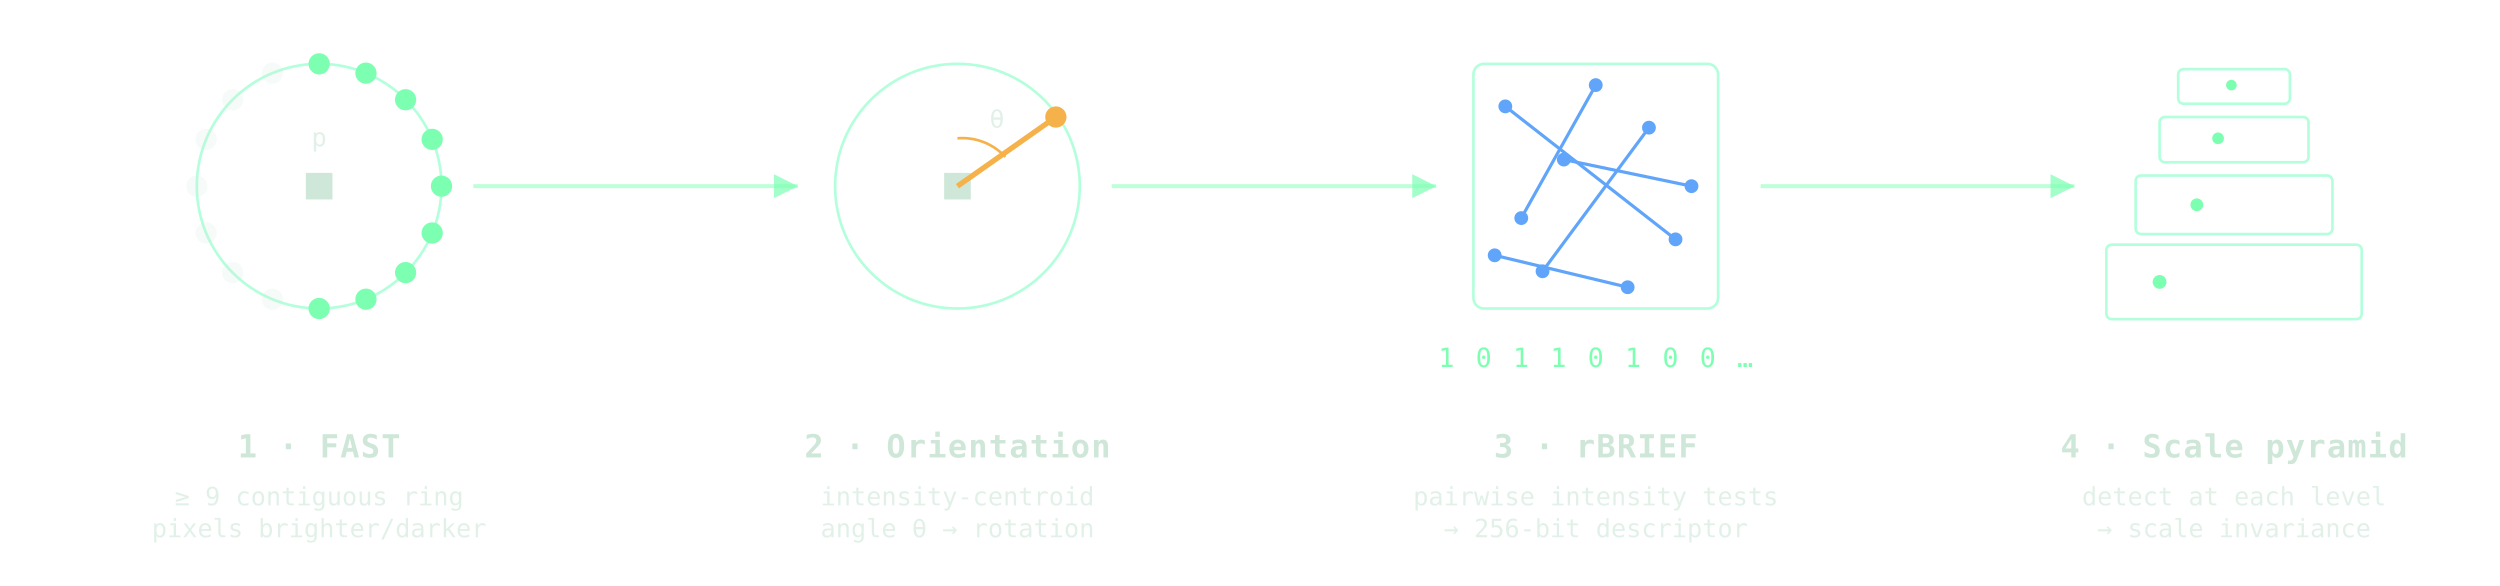
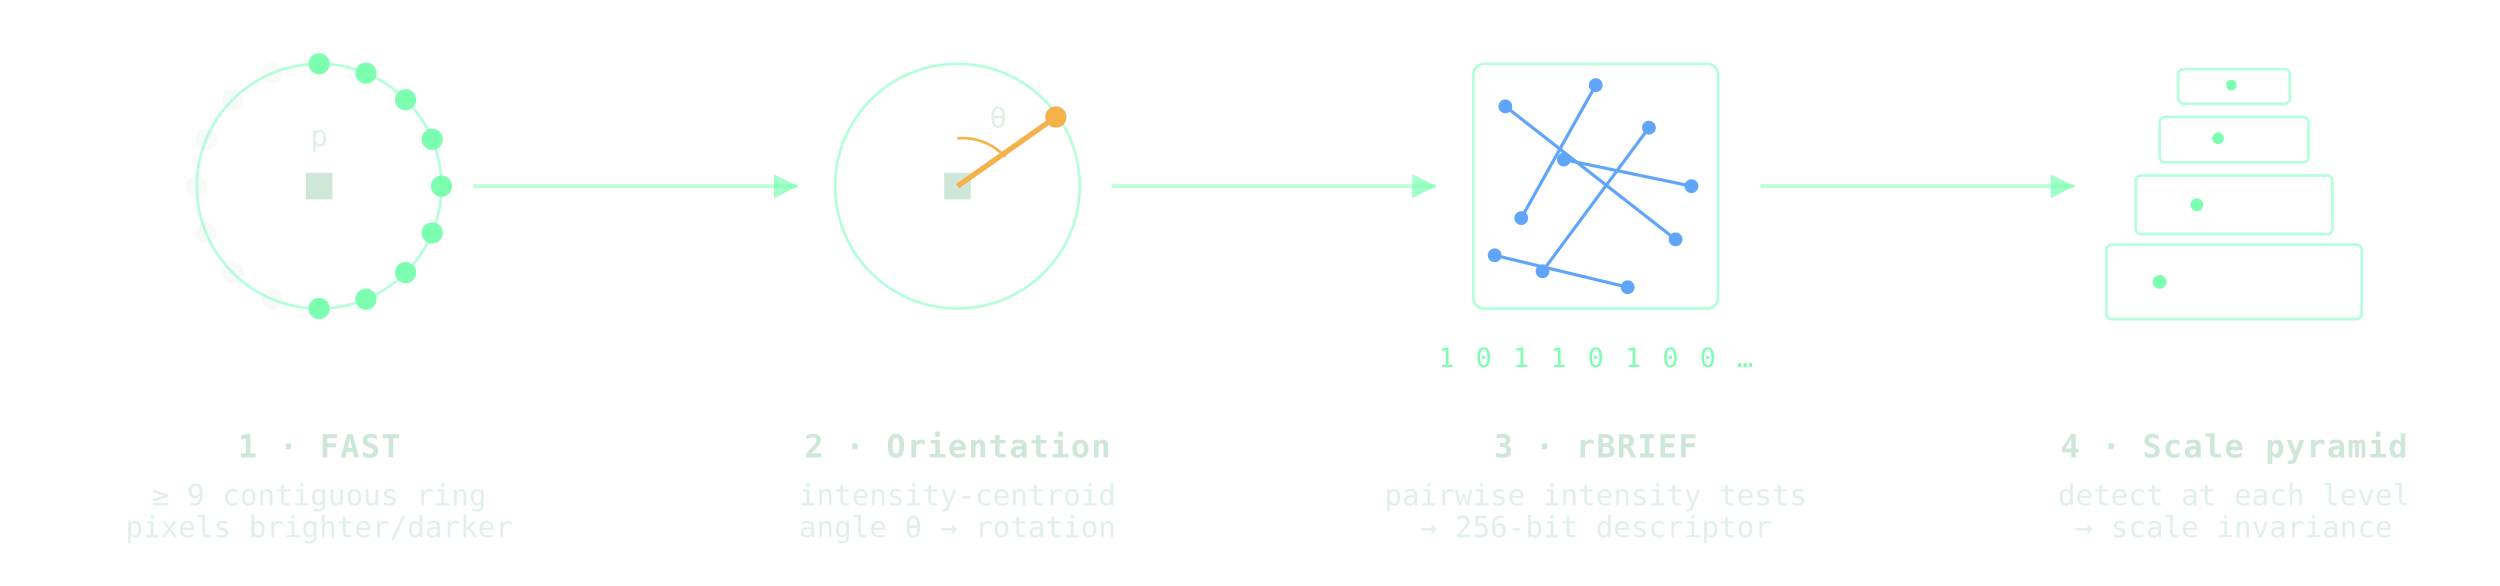
<svg xmlns="http://www.w3.org/2000/svg" viewBox="0 80 940 220">
  <style>
    text{font-family:'IBM Plex Mono',ui-monospace,monospace;}
    .ttl{fill:#7dffb2;font-size:13px;font-weight:600;letter-spacing:0.08em;}
    .cap{fill:#cfe7d8;font-size:12px;font-weight:600;letter-spacing:0.04em;}
-     .sub{fill:rgba(207,231,216,0.6);font-size:9.5px;}
+     .sub{fill:rgba(207,231,216,0.6);font-size:11px;}
    .ring{fill:rgba(207,231,216,0.18);}
    .arc{fill:#7dffb2;}
    .pix{fill:#cfe7d8;}
    .faint{fill:none;stroke:rgba(0,255,136,0.3);stroke-width:1;}
    .flow{fill:none;stroke:rgba(125,255,178,0.5);stroke-width:1.5;}
    .amber{stroke:#f5b14a;fill:#f5b14a;}
    .blue{stroke:#60a5fa;fill:#60a5fa;}
    .mono{fill:#7dffb2;font-size:10px;letter-spacing:0.1em;}
  </style>
  <circle cx="120" cy="150" r="46" class="faint" />
  <circle cx="120" cy="104" r="4" class="arc" />
  <circle cx="137.6" cy="107.5" r="4" class="arc" />
  <circle cx="152.5" cy="117.5" r="4" class="arc" />
  <circle cx="162.5" cy="132.4" r="4" class="arc" />
  <circle cx="166" cy="150" r="4" class="arc" />
  <circle cx="162.5" cy="167.6" r="4" class="arc" />
  <circle cx="152.5" cy="182.5" r="4" class="arc" />
  <circle cx="137.6" cy="192.5" r="4" class="arc" />
  <circle cx="120" cy="196" r="4" class="arc" />
  <circle cx="102.4" cy="192.5" r="4" class="ring" />
  <circle cx="87.5" cy="182.5" r="4" class="ring" />
  <circle cx="77.5" cy="167.6" r="4" class="ring" />
  <circle cx="74" cy="150" r="4" class="ring" />
  <circle cx="77.5" cy="132.4" r="4" class="ring" />
  <circle cx="87.5" cy="117.5" r="4" class="ring" />
  <circle cx="102.4" cy="107.5" r="4" class="ring" />
  <rect x="115" y="145" width="10" height="10" class="pix" />
  <text x="120" size="9" y="135" text-anchor="middle" class="sub">p</text>
  <text x="120" y="252" size="12" text-anchor="middle" class="cap">1 · FAST</text>
-   <text x="120" y="270" size="11" text-anchor="middle" class="sub">≥ 9 contiguous ring</text>
-   <text x="120" y="282" size="11" text-anchor="middle" class="sub">pixels brighter/darker</text>
+   <text x="120" y="270" size="12" text-anchor="middle" class="sub">≥ 9 contiguous ring</text>
+   <text x="120" y="282" size="12" text-anchor="middle" class="sub">pixels brighter/darker</text>
  <path d="M178 150 L300 150" class="flow" marker-end="url(#a)" />
  <circle cx="360" cy="150" r="46" class="faint" />
  <rect x="355" y="145" width="10" height="10" class="pix" />
  <line x1="360" y1="150" x2="397" y2="124" class="amber" stroke-width="2" />
  <circle cx="397" cy="124" r="3.5" class="amber" />
  <path d="M360 132 A 22 22 0 0 1 378 139" fill="none" stroke="#f5b14a" stroke-width="1" />
  <text x="372" y="128" size="9" class="sub" fill="#f5b14a">θ</text>
  <text x="360" y="252" size="12" text-anchor="middle" class="cap">2 · Orientation</text>
  <text x="360" y="270" size="11" text-anchor="middle" class="sub">intensity-centroid</text>
  <text x="360" y="282" size="11" text-anchor="middle" class="sub">angle θ → rotation</text>
  <path d="M418 150 L540 150" class="flow" marker-end="url(#a)" />
  <rect x="554" y="104" width="92" height="92" rx="4" class="faint" />
  <line x1="566" y1="120" x2="630" y2="170" class="blue" stroke-width="1.2" />
  <line x1="580" y1="182" x2="620" y2="128" class="blue" stroke-width="1.2" />
  <line x1="600" y1="112" x2="572" y2="162" class="blue" stroke-width="1.2" />
  <line x1="636" y1="150" x2="588" y2="140" class="blue" stroke-width="1.2" />
  <line x1="612" y1="188" x2="562" y2="176" class="blue" stroke-width="1.2" />
  <g fill="#60a5fa">
    <circle cx="566" cy="120" r="2.6" />
    <circle cx="630" cy="170" r="2.6" />
    <circle cx="580" cy="182" r="2.6" />
    <circle cx="620" cy="128" r="2.6" />
    <circle cx="600" cy="112" r="2.6" />
    <circle cx="572" cy="162" r="2.6" />
    <circle cx="636" cy="150" r="2.6" />
    <circle cx="588" cy="140" r="2.6" />
    <circle cx="612" cy="188" r="2.6" />
    <circle cx="562" cy="176" r="2.6" />
  </g>
  <text x="600" y="218" text-anchor="middle" class="mono">1 0 1 1 0 1 0 0 …</text>
  <text x="600" y="252" size="1w" text-anchor="middle" class="cap">3 · rBRIEF</text>
  <text x="600" y="270" size="11" text-anchor="middle" class="sub">pairwise intensity tests</text>
  <text x="600" y="282" size="11" text-anchor="middle" class="sub">→ 256-bit descriptor</text>
  <path d="M662 150 L780 150" class="flow" marker-end="url(#a)" />
  <rect x="792" y="172" width="96" height="28" rx="2" class="faint" />
  <rect x="803" y="146" width="74" height="22" rx="2" class="faint" />
  <rect x="812" y="124" width="56" height="17" rx="2" class="faint" />
  <rect x="819" y="106" width="42" height="13" rx="2" class="faint" />
  <circle cx="812" cy="186" r="2.6" class="arc" />
  <circle cx="826" cy="157" r="2.4" class="arc" />
  <circle cx="834" cy="132" r="2.2" class="arc" />
  <circle cx="839" cy="112" r="2" class="arc" />
  <text x="840" y="252" size="12" text-anchor="middle" class="cap">4 · Scale pyramid</text>
  <text x="840" y="270" size="11" text-anchor="middle" class="sub">detect at each level</text>
  <text x="840" y="282" size="11" text-anchor="middle" class="sub">→ scale invariance</text>
  <defs>
    <marker id="a" markerWidth="8" markerHeight="8" refX="6" refY="3" orient="auto">
      <path d="M0 0 L6 3 L0 6 Z" fill="rgba(125,255,178,0.7)" />
    </marker>
  </defs>
</svg>
